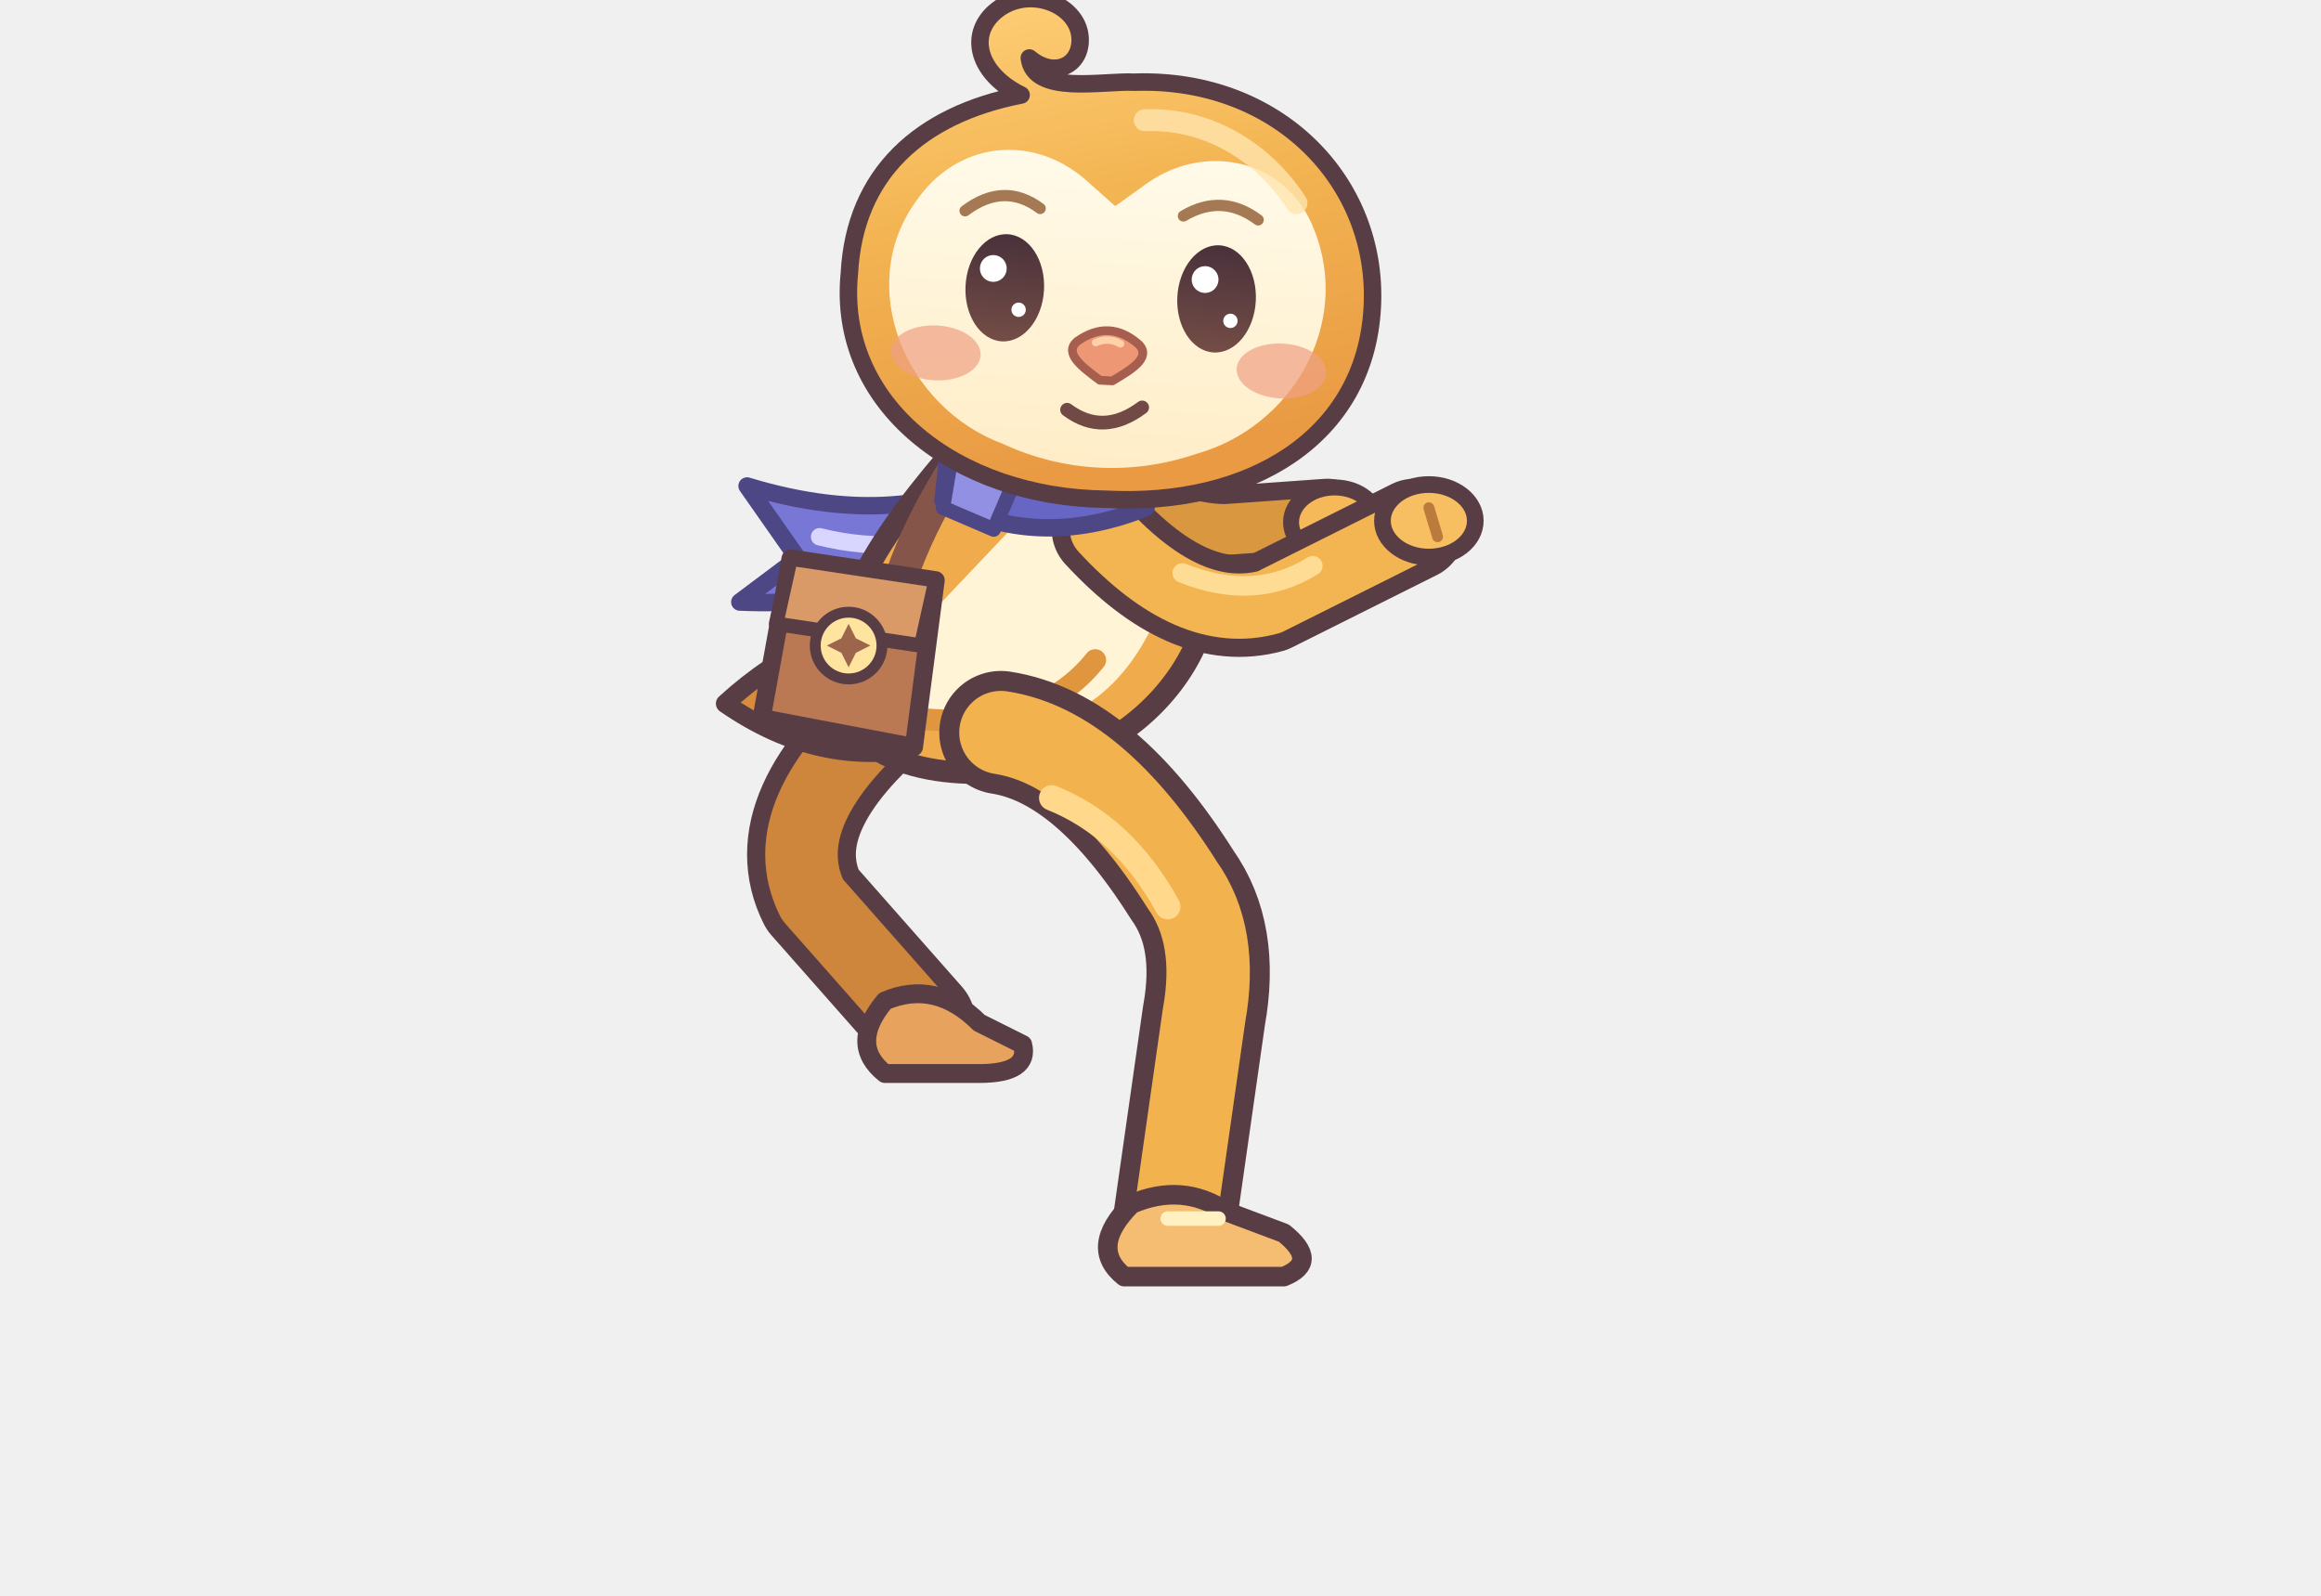
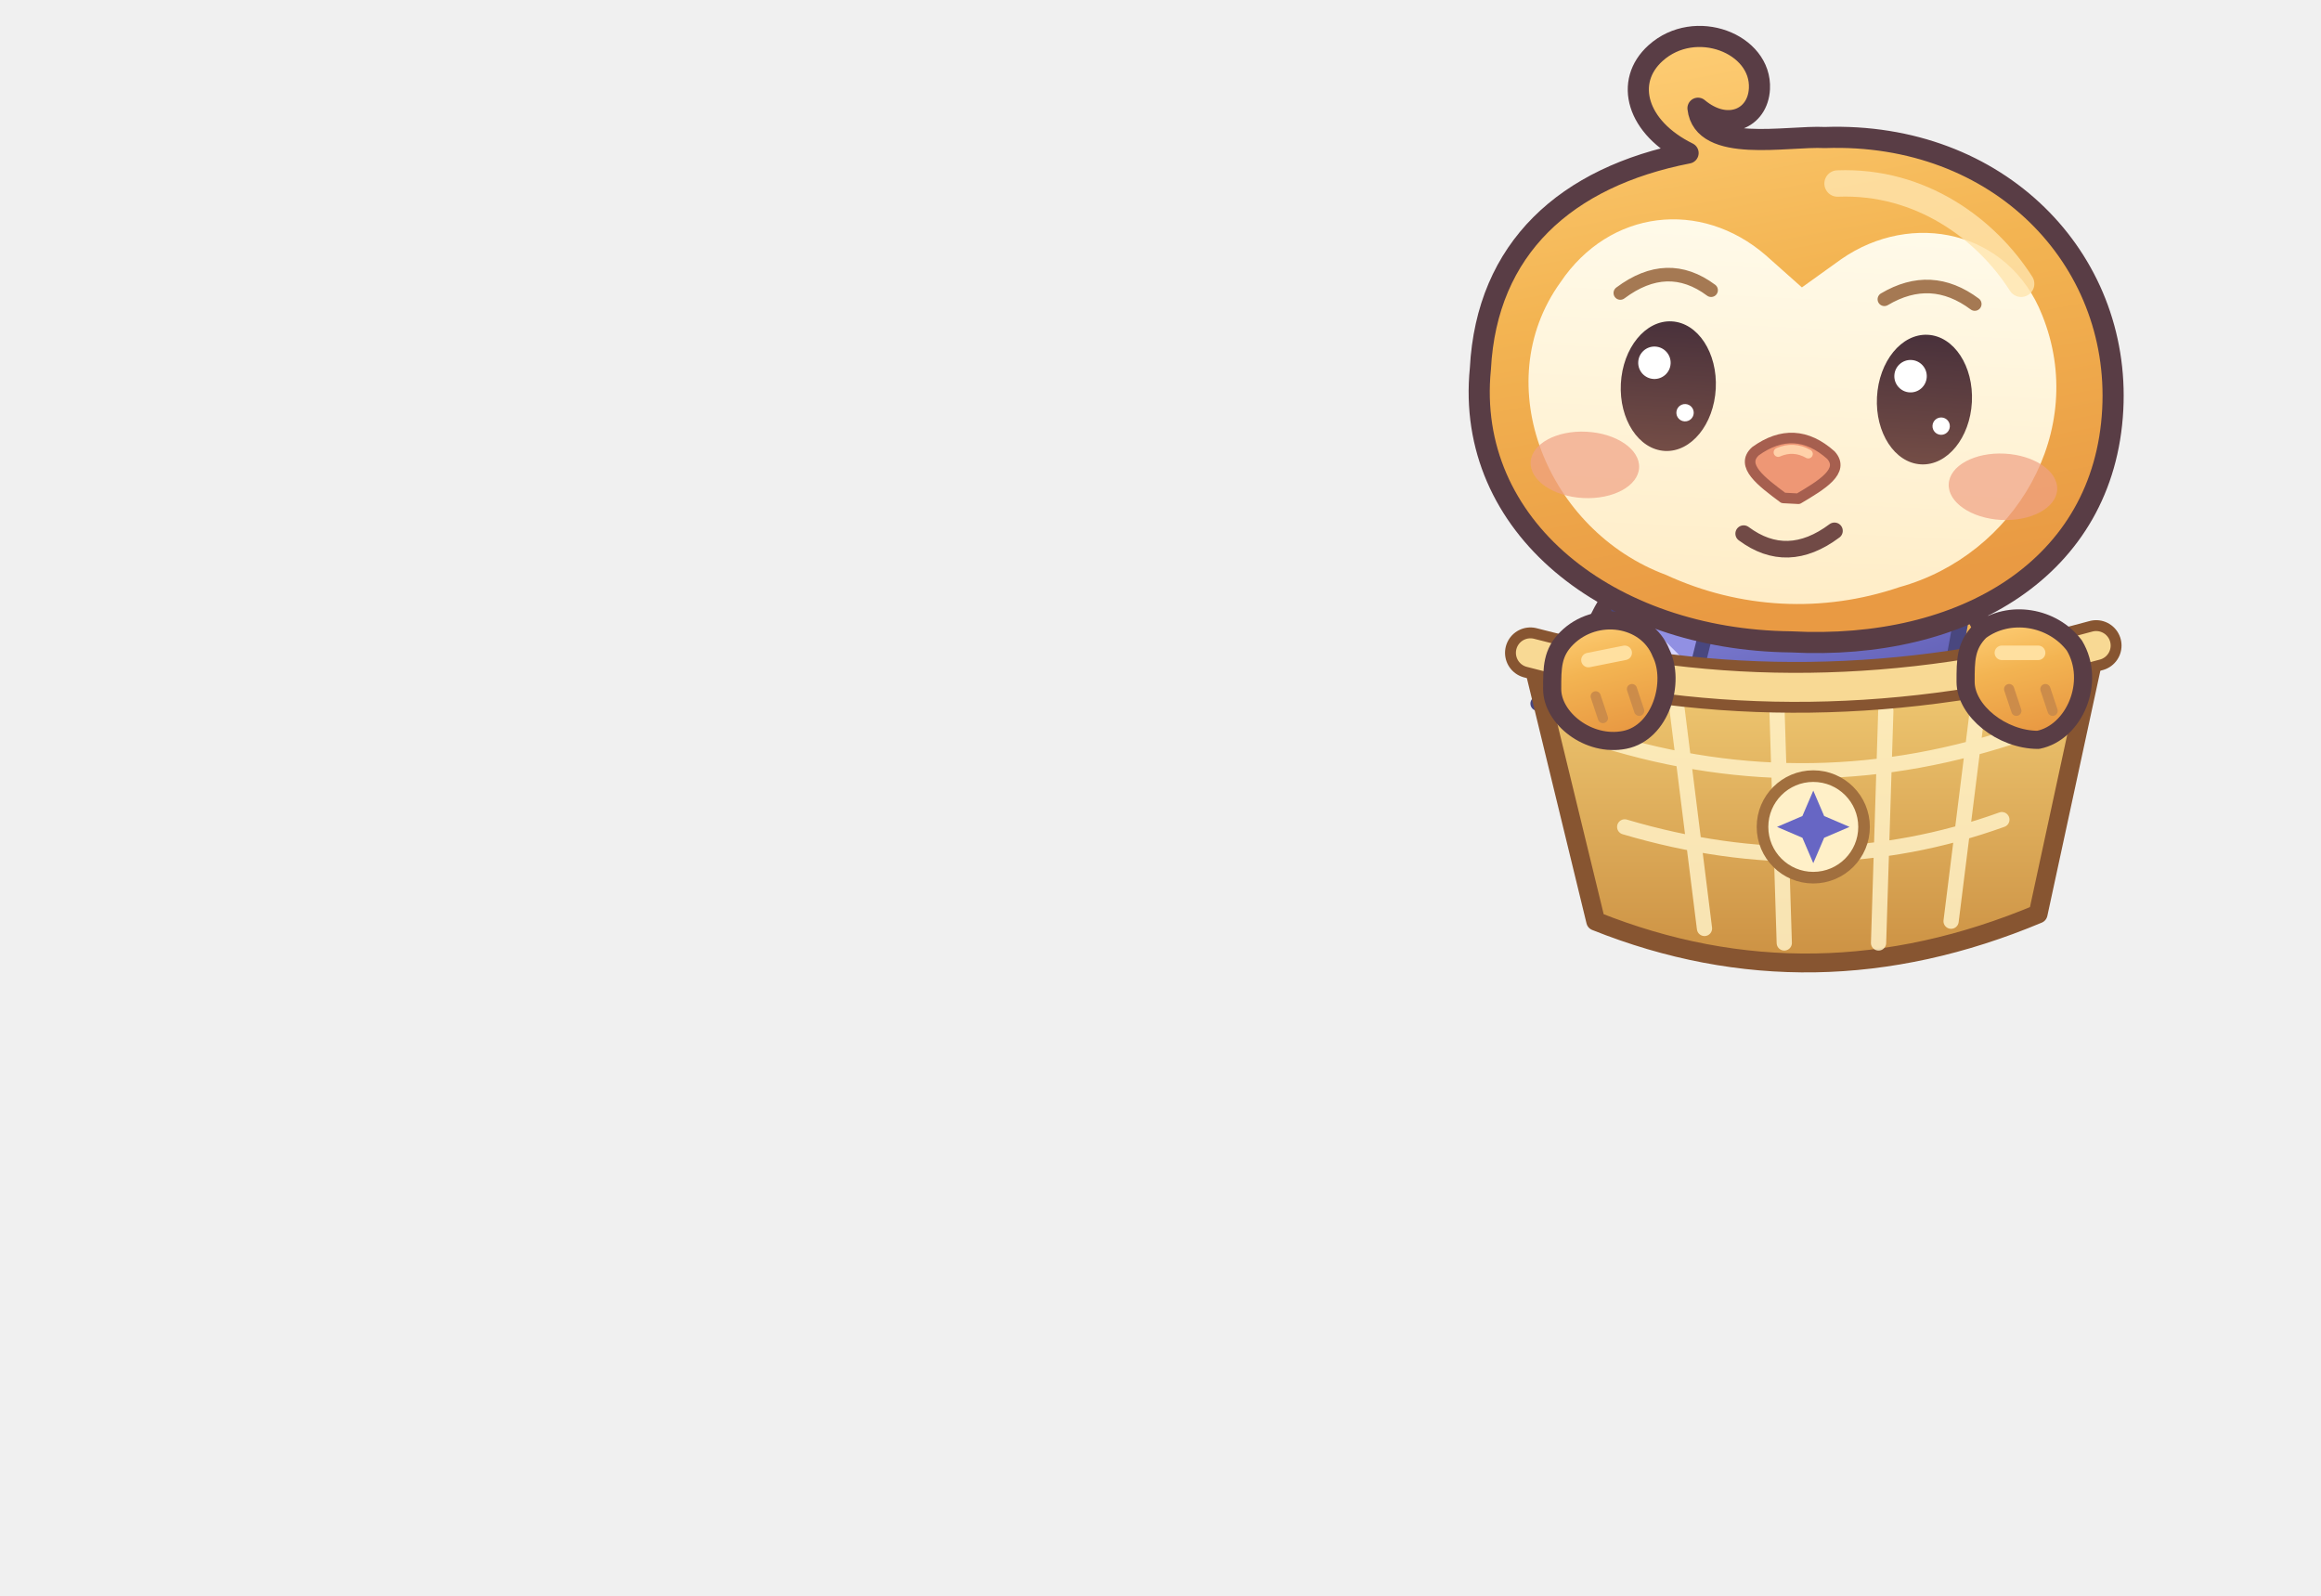
<svg xmlns="http://www.w3.org/2000/svg" width="320" height="220" viewBox="0 0 320 220">
  <defs>
    <linearGradient id="feather-gold" x1="0" y1="0" x2="0.25" y2="1">
      <stop stop-color="#FFD17A" />
      <stop offset=".48" stop-color="#F3B452" />
      <stop offset="1" stop-color="#E99A43" />
    </linearGradient>
    <linearGradient id="face-cream" x1="0" y1="0" x2="0" y2="1">
      <stop stop-color="#FFFAE9" />
      <stop offset="1" stop-color="#FFEDC7" />
    </linearGradient>
    <linearGradient id="scarf-blue" x1="0" y1="0" x2="1" y2="1">
      <stop stop-color="#8586DC" />
      <stop offset="1" stop-color="#5B58AD" />
    </linearGradient>
    <linearGradient id="eye-brown" x1="0" y1="0" x2="0" y2="1">
      <stop stop-color="#49313B" />
      <stop offset="1" stop-color="#744D46" />
    </linearGradient>
+     <linearGradient id="basket" x2="0" y2="1">
+       <stop stop-color="#f3ce77" />
+       <stop offset="1" stop-color="#cc9143" />
+     </linearGradient>
  </defs>
-   <g stroke="#593D45" stroke-linejoin="round" stroke-linecap="round">
-     <path d="M124 97Q106 112 112 124L127 141" fill="none" stroke="#593D45" stroke-width="15" />
-     <path d="M124 97Q106 112 112 124L127 141" fill="none" stroke="#CE853C" stroke-width="10" />
-     <path d="M122 138q7-3 13 3l6 3q1 4-6 4h-13q-5-4 0-10Z" fill="#E7A35D" stroke-width="2.6" />
-     <path d="M127 85q-15 1-27 12 13 9 27 6l11-8" fill="#DA8C3D" stroke-width="2.6" />
-     <path d="M142 63q-16 11-39 4l7 10-8 6q22 1 41-11" fill="#7877D6" stroke="#4D4785" stroke-width="2.4" />
-     <path d="M113 74q12 3 23-2" fill="none" stroke="#D8D6FF" stroke-width="2.4" />
-     <path d="M136 57q22-4 29 13c7 15-5 33-23 36-13 2-26-1-27-12 0-13 11-26 21-37Z" fill="#F0AB4C" stroke-width="3" />
-     <path d="M145 67c15-1 19 11 13 21-6 11-16 14-26 12-6-2-9-7-5-14Z" fill="#FFF4D6" stroke="none" />
-     <path d="M126 99q17 2 25-8" fill="none" stroke="#DF963F" stroke-width="3" />
-     <path d="M138 101q13 2 25 21 5 7 3 18l-4 28" fill="none" stroke="#593D45" stroke-width="17" />
-     <path d="M138 101q13 2 25 21 5 7 3 18l-4 28" fill="none" stroke="#F2B34F" stroke-width="11.5" />
-     <path d="M145 110q10 4 16 15" fill="none" stroke="#FFD88C" stroke-width="3.5" />
-     <path d="M156 166q7-3 13 1l8 3q5 4 0 6h-22q-5-4 1-10Z" fill="#F5BD71" stroke-width="2.7" />
-     <path d="M161 168h7" stroke="#FFF1C2" stroke-width="2" />
-     <path d="M132 64q-9 14-10 26" fill="none" stroke="#865549" stroke-width="4.5" />
-     <path d="m109 77 20 3-3 23-21-4Z" fill="#BA7853" stroke-width="2.5" />
-     <path d="m109 77 20 3-2 9-20-3Z" fill="#D99A67" stroke-width="2" />
-     <circle cx="117" cy="89" r="4.6" fill="#FFE4A0" stroke-width="1.5" />
-     <path d="m117 86 1 2 2 1-2 1-1 2-1-2-2-1 2-1Z" fill="#9C654C" stroke="none" />
-     <path d="M151 66q10 7 18 7l14-1" fill="none" stroke="#593D45" stroke-width="12" />
-     <path d="M151 66q10 7 18 7l14-1" fill="none" stroke="#D99840" stroke-width="7" />
-     <ellipse cx="184" cy="72" rx="6" ry="4.8" fill="#F5B959" stroke-width="2.2" />
-     <path d="M152 73q12 13 23 10l20-10" fill="none" stroke="#593D45" stroke-width="14" />
-     <path d="M152 73q12 13 23 10l20-10" fill="none" stroke="#F3B452" stroke-width="9" />
-     <path d="M163 79q10 4 18-1" fill="none" stroke="#FFDC94" stroke-width="2.7" />
-     <ellipse cx="197" cy="71.8" rx="6.4" ry="5" fill="#F7BE62" stroke-width="2.3" />
-     <path d="m197 70 1.2 4" fill="none" stroke="#BA7B3C" stroke-width="1.5" />
-     <path d="M131 60q14 8 29 1l-2 9q-15 6-28-1Z" fill="#6766C4" stroke="#4D4785" stroke-width="2.4" />
-     <path d="M131 64q6-3 9 2l-3 7-7-3Z" fill="#9190E3" stroke="#4D4785" stroke-width="2" />
+   <g id="basket-passenger-body" stroke="#593D45" stroke-linejoin="round" stroke-linecap="round">
+     <path d="M224 80q23-12 45 0c10 11 9 29-1 35-12 8-31 8-43-1-9-7-10-23-1-34Z" fill="url(#feather-gold)" stroke-width="2.8" />
+     <ellipse cx="247" cy="101" rx="17" ry="14" fill="#FFF4D6" stroke="none" />
+     <path d="M223 83q24 10 48-1l-2 11q-21 9-44 0Z" fill="url(#scarf-blue)" stroke="#49477F" stroke-width="2.1" />
+     <path d="M225 88q-6 7-13 9l7 2 1 6q10-5 14-13Z" fill="#7877D6" stroke="#49477F" stroke-width="2" />
+     <path d="M225 86q6-3 10 2l-2 8q-7 2-10-3Z" fill="#9190E3" stroke="#49477F" stroke-width="2" />
+     <path d="m228 88 3 3" fill="none" stroke="#D8D6FF" stroke-width="1.7" />
  </g>
-   <g transform="translate(98 -6) scale(.86)">
+   <g transform="translate(181 -2) scale(1.04)">
    <g id="buddy-head" transform="rotate(3 64 56)">
      <path d="M48 23c-7-3-9-9-5-13 5-5 14-2 14 4 0 4-4 6-8 3 1 6 12 3 17 3 23-2 40 14 40 34 0 21-18 33-41 33-24 1-44-13-43-34 0-16 10-26 26-30Z" fill="url(#feather-gold)" stroke="#593D45" stroke-width="2.8" stroke-linejoin="round" />
      <path d="M32 41c6-10 18-12 27-5l5 4 5-4c9-7 22-5 27 6 7 15-2 32-17 37-10 4-21 4-31 0-16-5-25-24-16-38Z" fill="url(#face-cream)" />
      <path d="M68 26c11-1 20 5 25 12" fill="none" stroke="#FFE5AE" stroke-width="3.5" stroke-linecap="round" opacity=".8" />
      <ellipse cx="36.5" cy="65" rx="7.2" ry="4.4" fill="#EFA184" opacity=".7" />
      <ellipse cx="92" cy="65" rx="7.2" ry="4.4" fill="#EFA184" opacity=".7" />
      <path d="M40 42q6-5 12-1m23 0q6-4 12 0" fill="none" stroke="#A57953" stroke-width="1.8" stroke-linecap="round" />
      <g fill="url(#eye-brown)">
        <ellipse cx="47" cy="54" rx="6.3" ry="8.6" />
        <ellipse cx="81" cy="54" rx="6.3" ry="8.6" />
      </g>
      <g fill="#FFFFFF">
        <circle cx="45" cy="51" r="2.15" />
        <circle cx="49.4" cy="57.4" r="1.15" />
        <circle cx="79" cy="51" r="2.15" />
        <circle cx="83.4" cy="57.4" r="1.15" />
      </g>
      <path d="M59 62q5-4 10 0c2 2-1 4-4 6h-2c-3-2-6-4-4-6Z" fill="#EE9775" stroke="#A65F4F" stroke-width="1.4" stroke-linejoin="round" />
      <path d="M62 62q2-1 4 0" fill="none" stroke="#FFD1A9" stroke-width="1.2" stroke-linecap="round" />
      <path d="M58 73q6 4 12-1" fill="none" stroke="#714A46" stroke-width="2.2" stroke-linecap="round" />
    </g>
  </g>
+   <g id="bicycle-basket-front" stroke-linejoin="round" stroke-linecap="round">
+     <path d="M211 90q38 10 78-1l-8 37q-31 13-61 1Z" fill="url(#basket)" stroke="#875531" stroke-width="2.6" />
+     <path d="m221 102q29 9 58-1m-55 13q27 8 52-1m-45-17 4 32m10-30 1 32m14-32-1 32m14-35-4 32" fill="none" stroke="#fff1c5" stroke-width="2.1" opacity=".85" />
+     <path d="M211 90q38 10 78-1" fill="none" stroke="#875531" stroke-width="7" />
+     <path d="M211 90q38 10 78-1" fill="none" stroke="#f8d994" stroke-width="4" />
+     <circle cx="250" cy="114" r="7" fill="#fff0c8" stroke="#a16f3e" stroke-width="1.6" />
+     <path d="m250 109 1.5 3.5 3.5 1.5-3.5 1.5-1.5 3.5-1.5-3.5-3.5-1.5 3.5-1.5Z" fill="#6766c4" />
+   </g>
+   <g id="basket-passenger-paws" stroke="#593D45" stroke-linejoin="round" stroke-linecap="round">
+     <path d="M216 88c4-4 11-3 13 2 2 4 0 11-5 12-5 1-10-3-10-7 0-3 0-5 2-7Z" fill="url(#feather-gold)" stroke-width="2.5" />
+     <path d="M273 87c4-3 10-2 13 2 3 5 0 12-5 13-5 0-10-4-10-8 0-3 0-5 2-7Z" fill="url(#feather-gold)" stroke-width="2.5" />
+     <path d="m220 96 1 3m4-4 1 3m51-3 1 3m4-3 1 3" fill="none" stroke="#CC8C4A" stroke-width="1.4" />
+     <path d="m219 91 5-1m52 0h5" fill="none" stroke="#FFE0A0" stroke-width="2" />
+   </g>
</svg>
